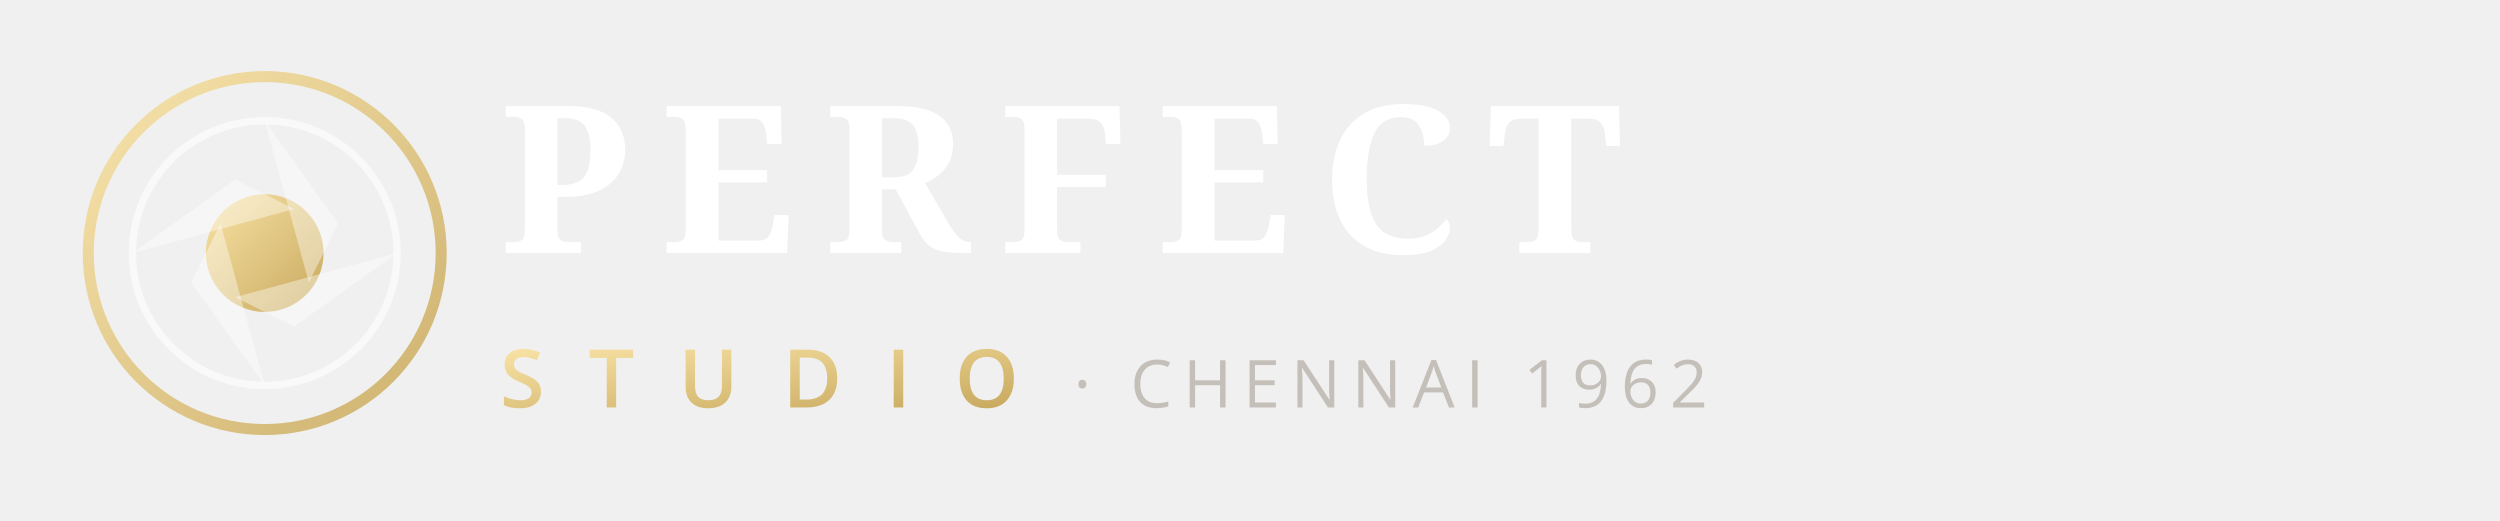
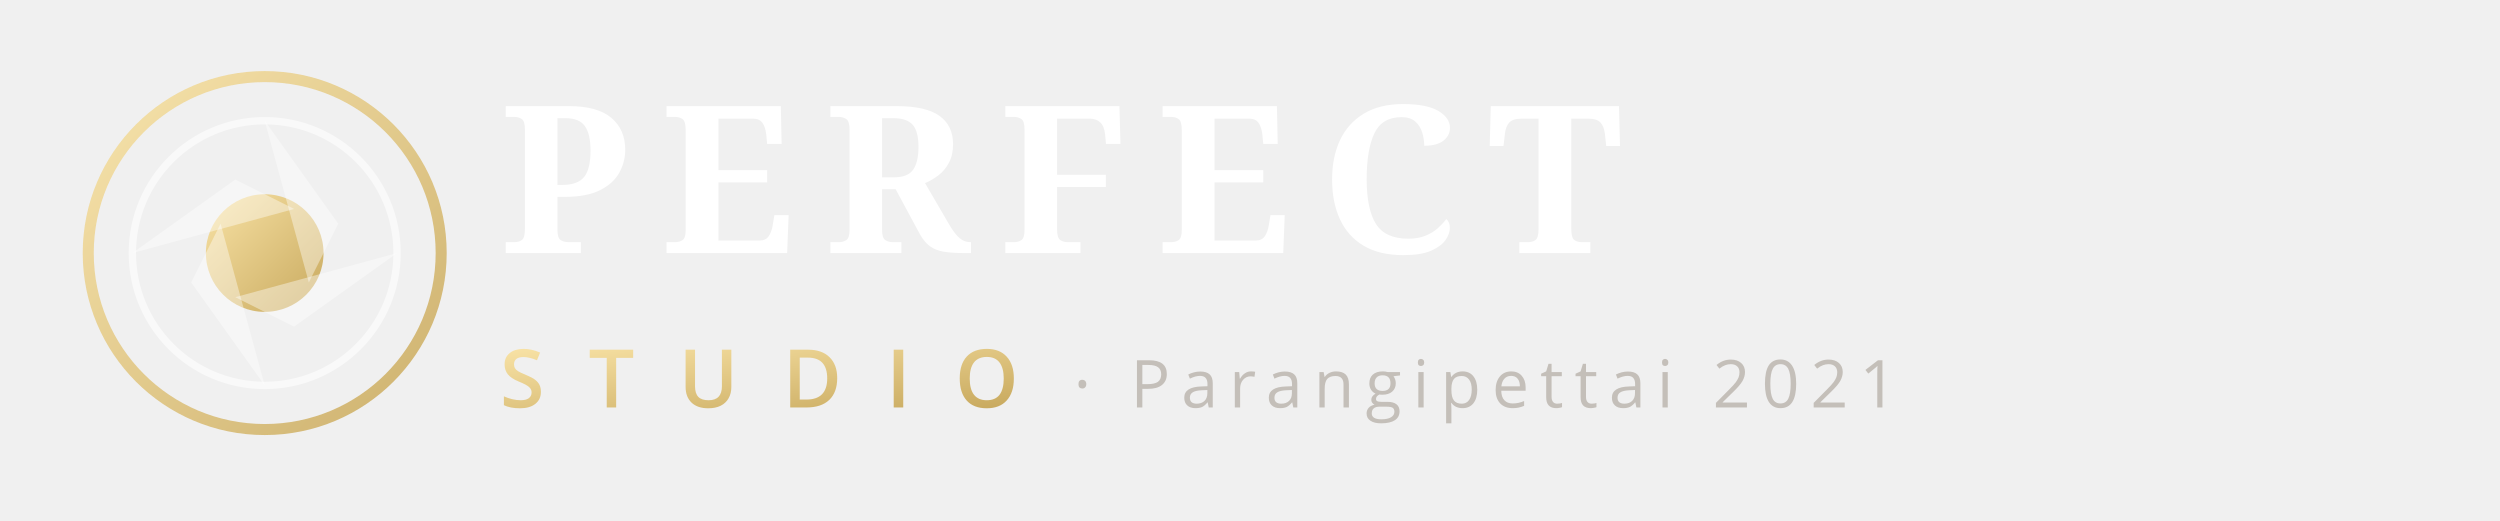
<svg xmlns="http://www.w3.org/2000/svg" viewBox="0 0 340 70" width="240" height="50">
  <defs>
    <linearGradient id="footerGold" x1="0%" y1="0%" x2="100%" y2="100%">
      <stop offset="0%" stop-color="#f8e2a5" />
      <stop offset="100%" stop-color="#c8a95e" />
    </linearGradient>
  </defs>
  <g transform="translate(10, 8)">
    <circle cx="26" cy="26" r="24" fill="none" stroke="url(#footerGold)" stroke-width="1.5" opacity="0.9" />
    <circle cx="26" cy="26" r="18" fill="none" stroke="#ffffff" stroke-width="1" opacity="0.6" />
    <circle cx="26" cy="26" r="8" fill="url(#footerGold)" />
    <path d="M 26 8 L 36 22 L 32 30 Z" fill="#ffffff" opacity="0.4" />
    <path d="M 44 26 L 30 36 L 22 32 Z" fill="#ffffff" opacity="0.4" />
    <path d="M 26 44 L 16 30 L 20 22 Z" fill="#ffffff" opacity="0.4" />
    <path d="M 8 26 L 22 16 L 30 20 Z" fill="#ffffff" opacity="0.4" />
  </g>
  <text x="68" y="34" font-family="'Cormorant Garamond', 'Playfair Display', Georgia, serif" font-size="28" font-weight="700" letter-spacing="4" fill="#ffffff">
    PERFECT
  </text>
  <text x="68" y="55" font-family="'Open Sans', sans-serif" font-size="11" font-weight="600" letter-spacing="6" fill="url(#footerGold)">
    STUDIO
  </text>
  <text x="146" y="55" font-family="'Open Sans', sans-serif" font-size="9" font-weight="400" letter-spacing="1.5" fill="#c4bfb9">
-     · CHENNAI 1962
+     · Parangipettai 2021
  </text>
</svg>
